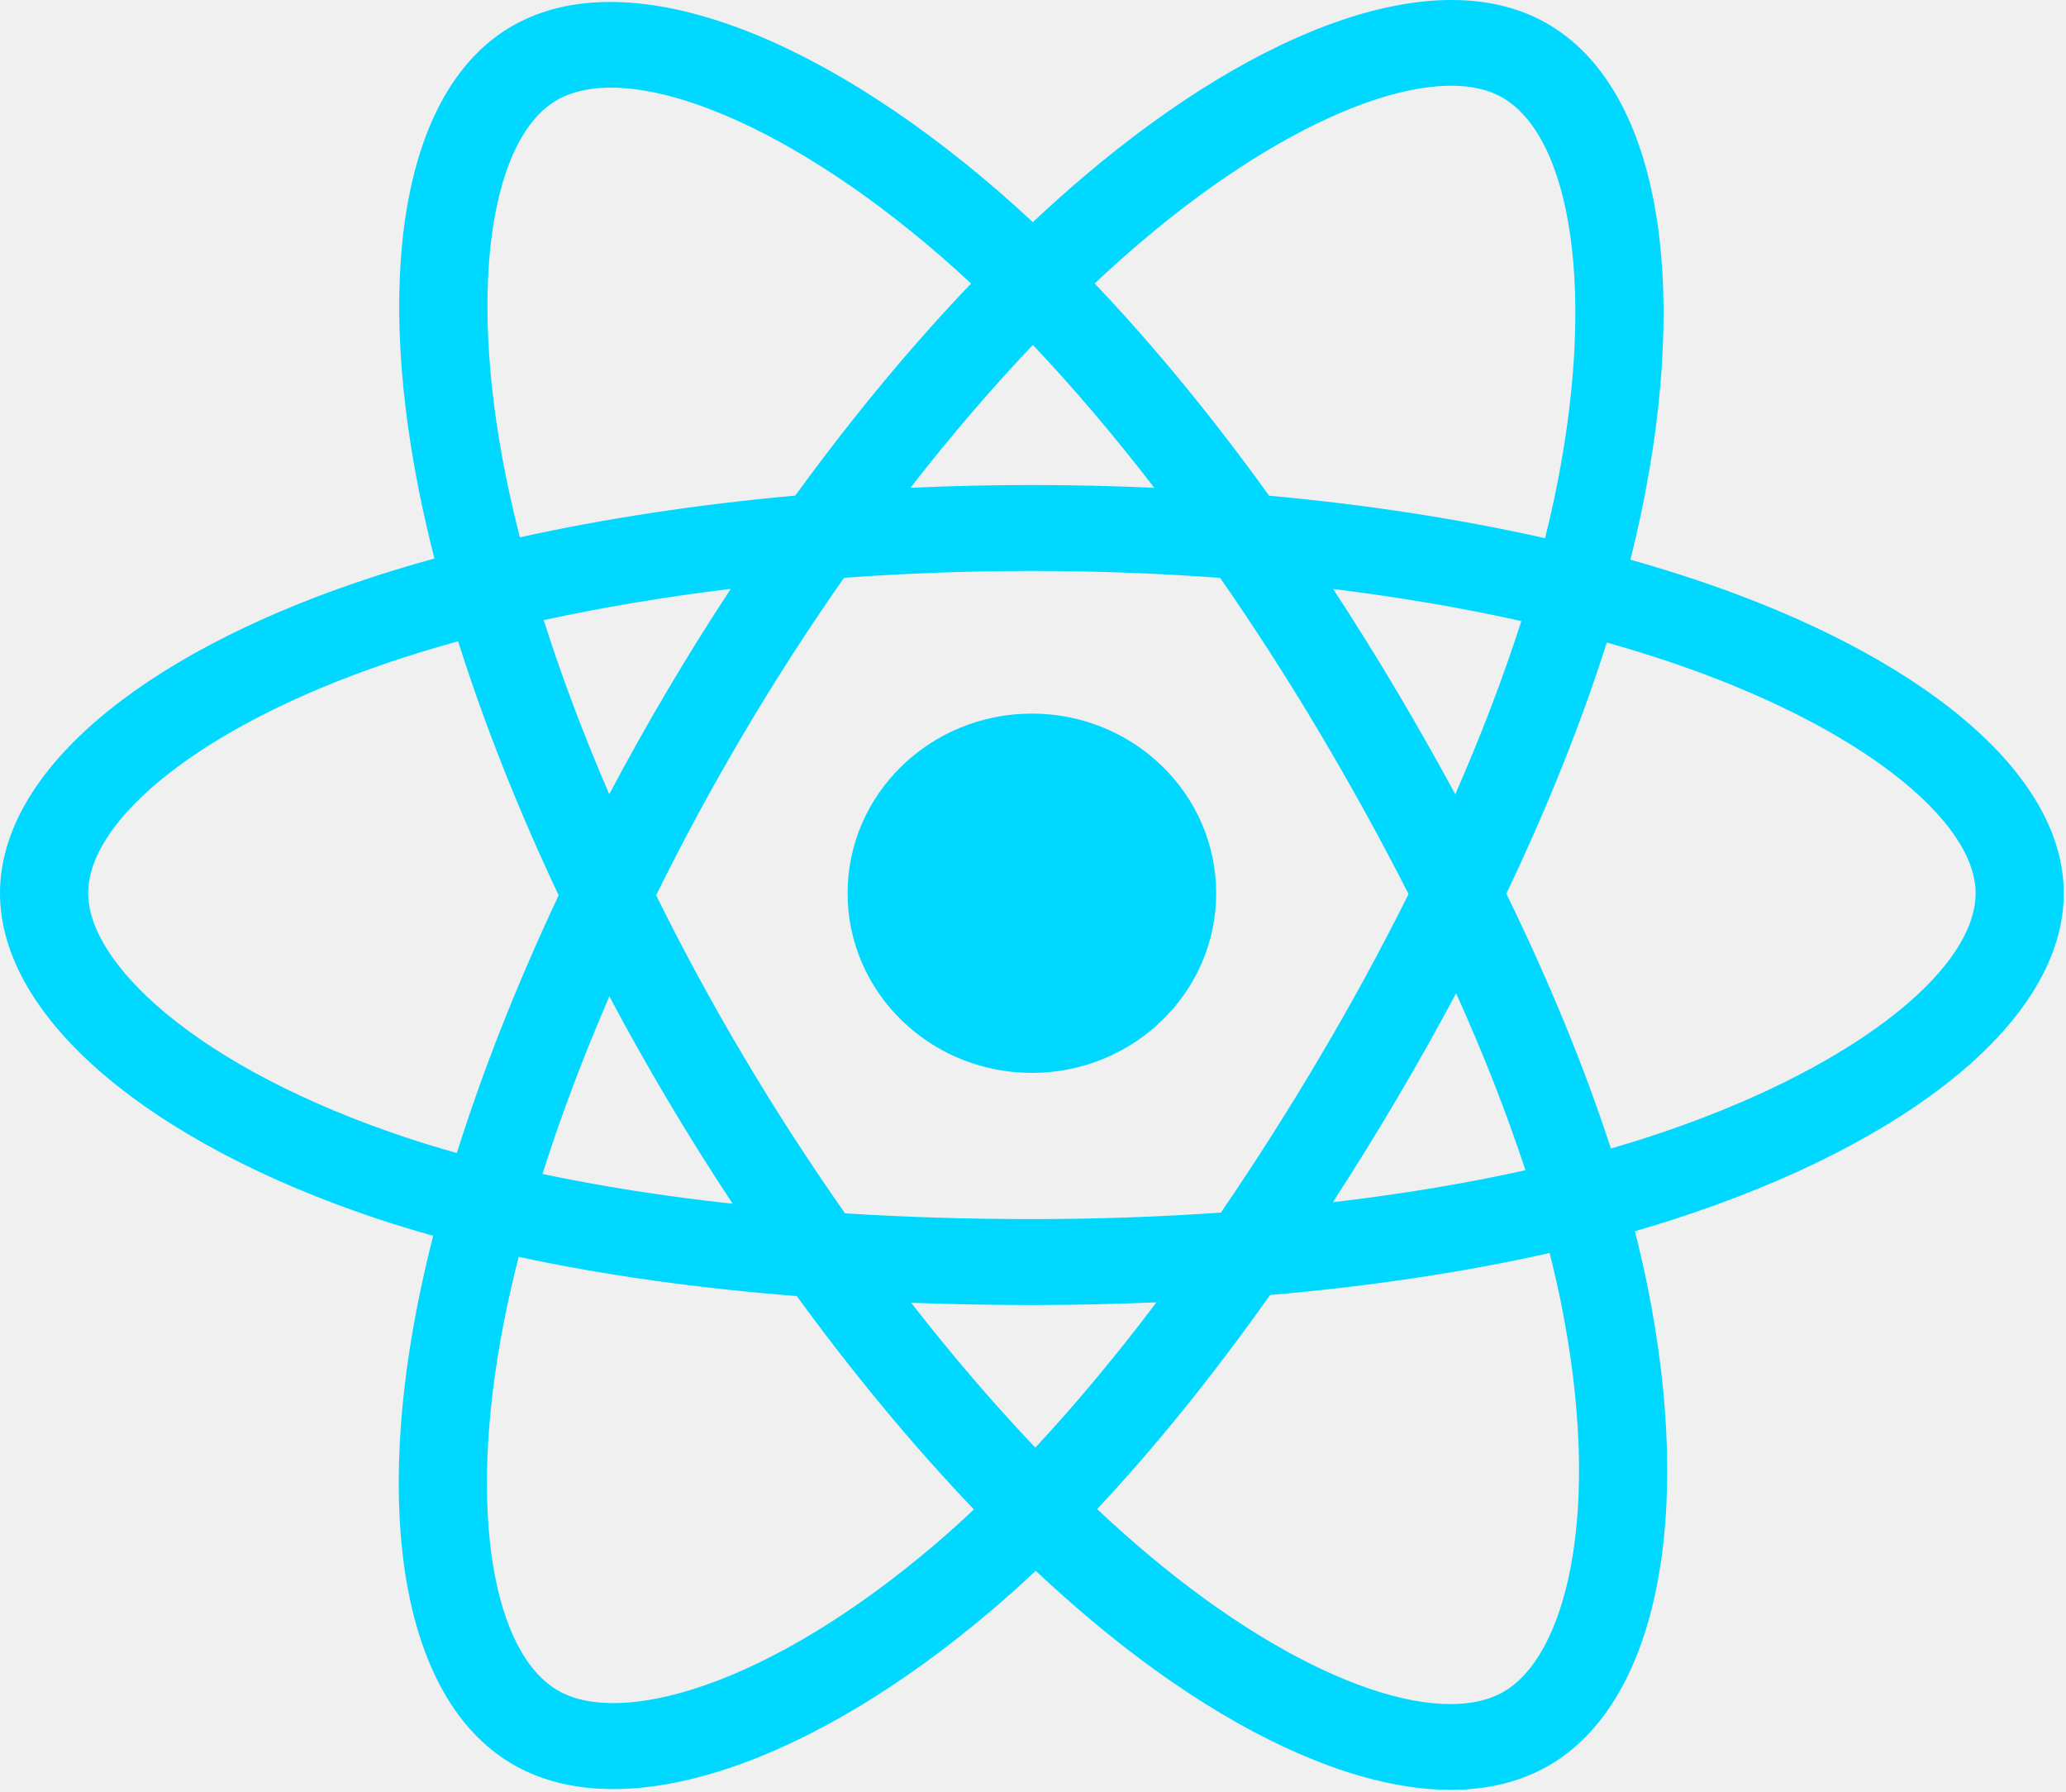
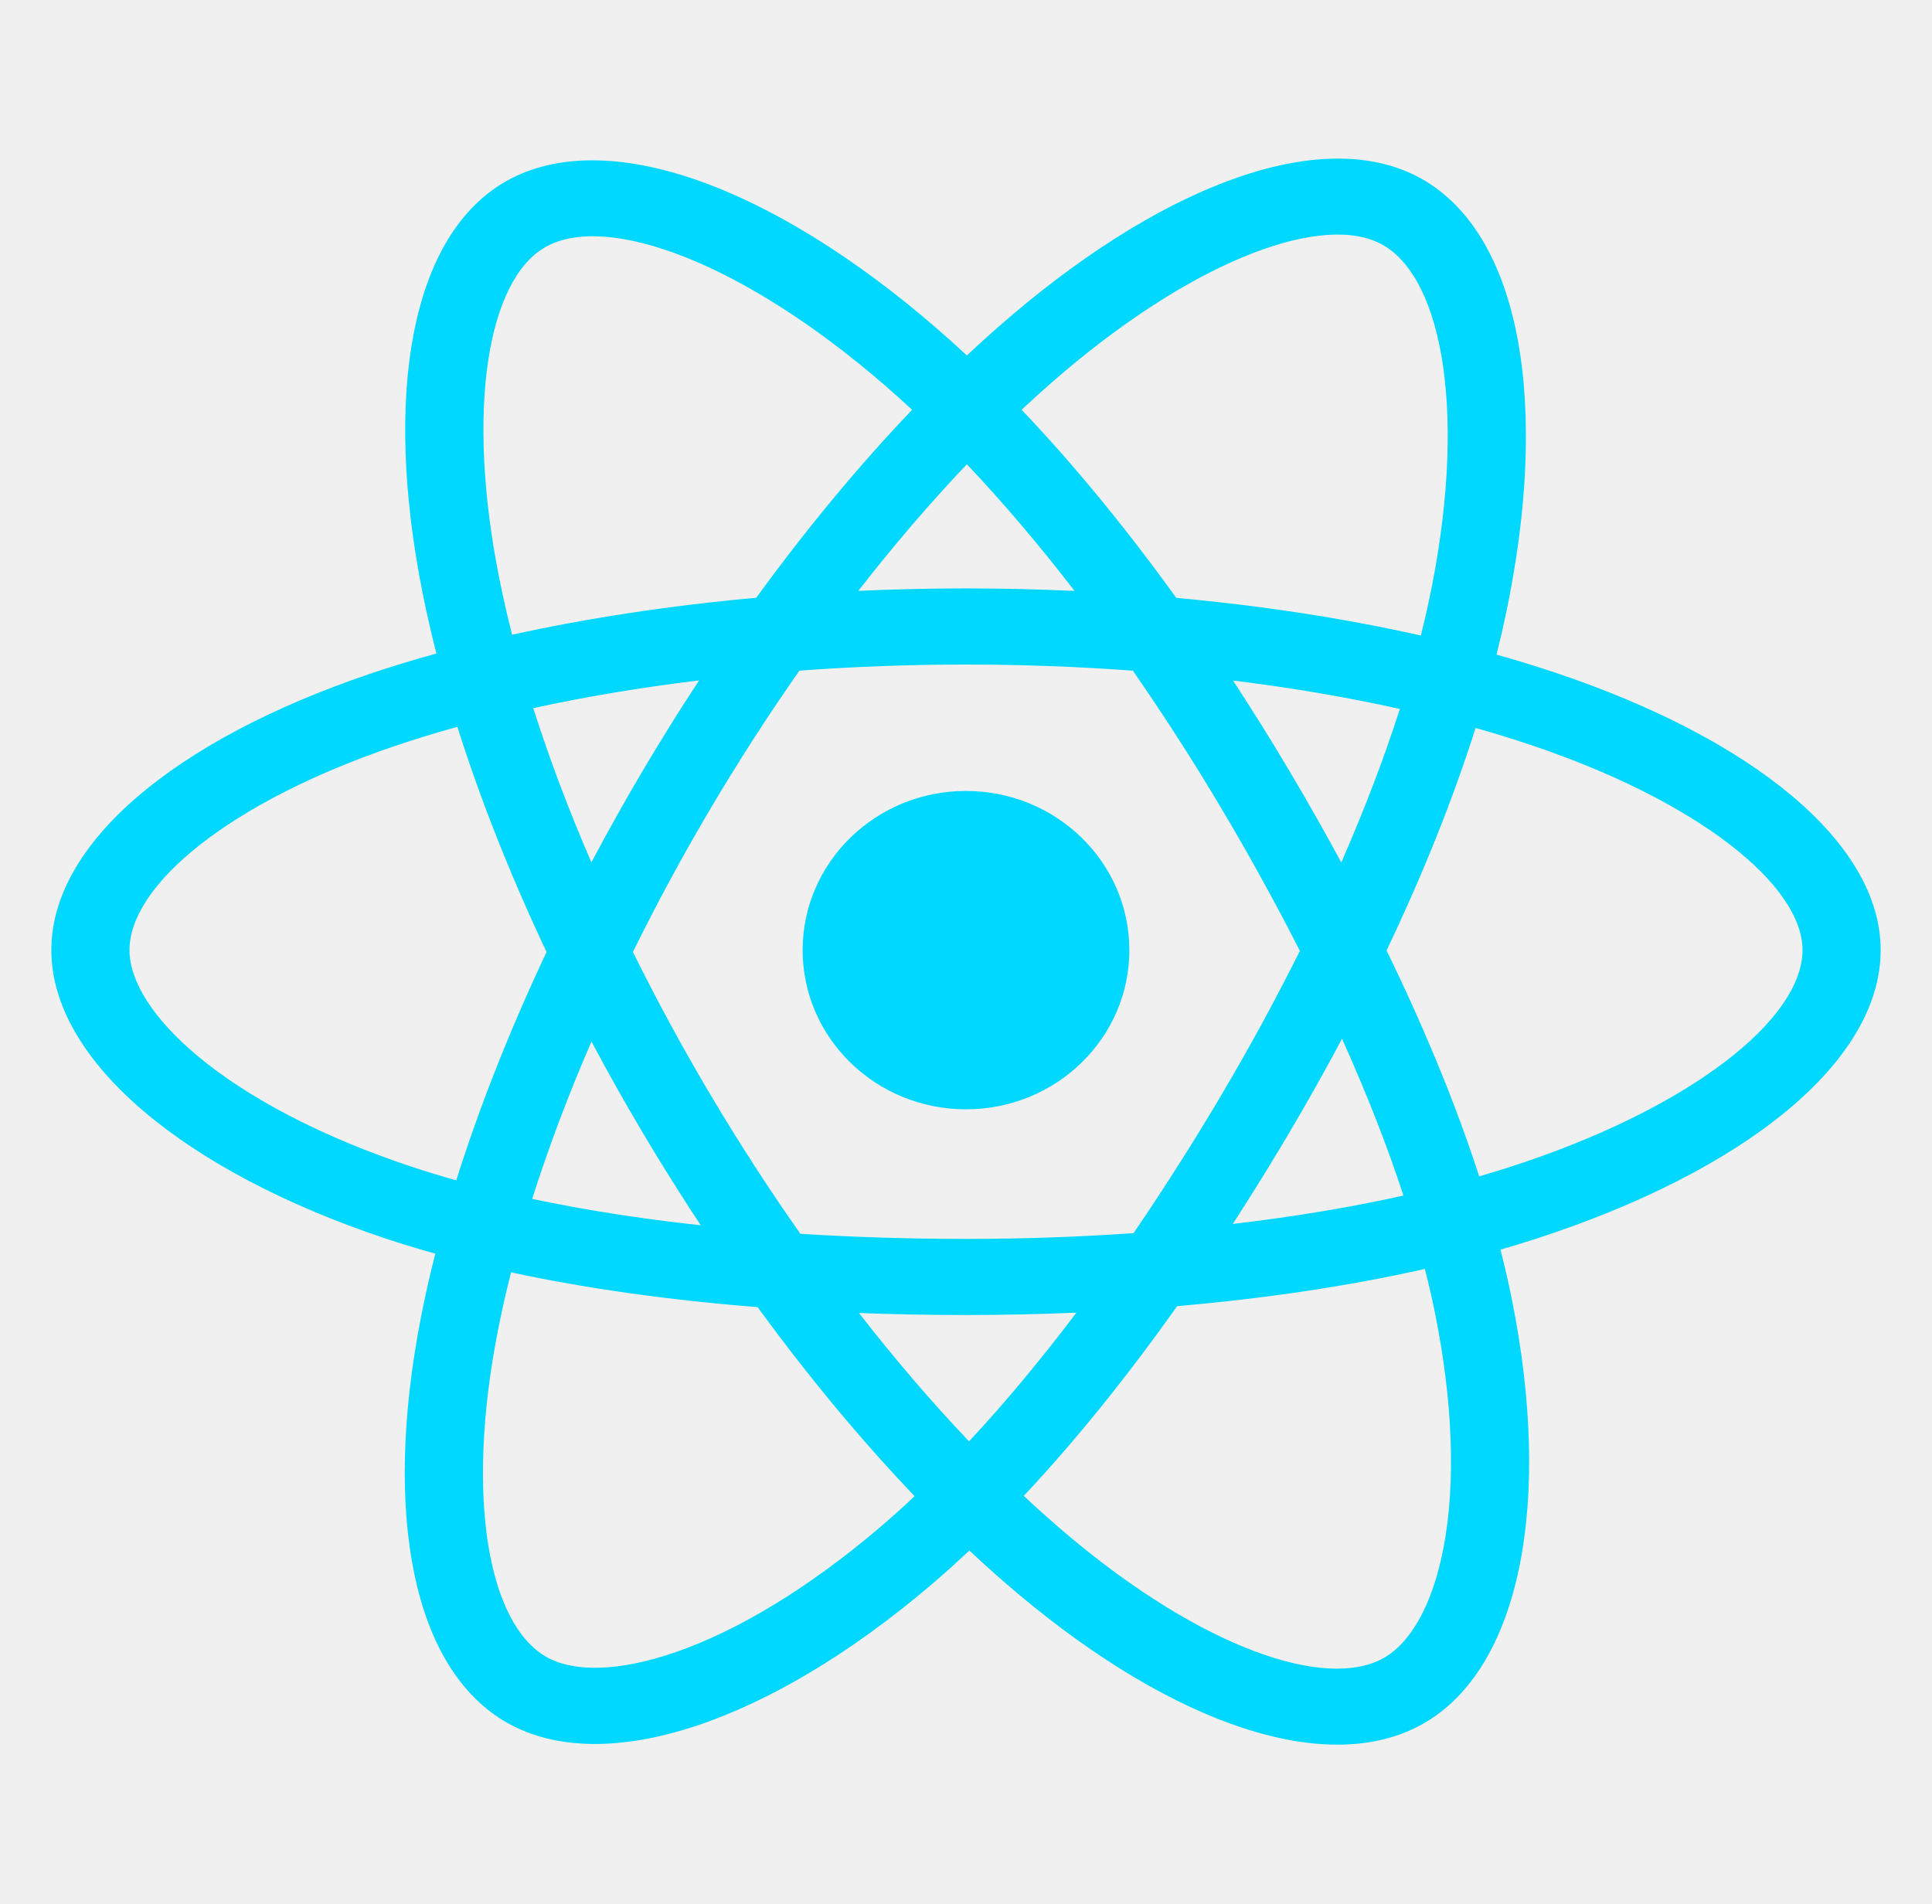
- <svg xmlns="http://www.w3.org/2000/svg" width="346" height="300" viewBox="0 0 346 300" fill="none">
-   <g clip-path="url(#clip0_103_69)">
-     <path d="M284.175 97.137C280.496 95.907 276.787 94.767 273.05 93.719C273.677 91.219 274.255 88.75 274.768 86.323C283.19 46.48 277.685 14.381 258.879 3.813C240.848 -6.319 211.361 4.246 181.58 29.505C178.645 31.999 175.775 34.565 172.973 37.2C171.097 35.447 169.188 33.729 167.247 32.046C136.035 5.038 104.751 -6.345 85.965 4.254C67.951 14.417 62.617 44.592 70.199 82.352C70.953 86.092 71.805 89.813 72.753 93.51C68.325 94.737 64.052 96.042 59.962 97.431C23.369 109.866 0 129.351 0 149.563C0 170.438 25.088 191.376 63.201 204.072C66.291 205.097 69.407 206.047 72.545 206.921C71.526 210.903 70.621 214.913 69.832 218.945C62.603 256.05 68.248 285.512 86.214 295.61C104.77 306.039 135.914 295.321 166.239 269.485C168.698 267.385 171.103 265.225 173.451 263.008C176.485 265.861 179.601 268.631 182.794 271.316C212.169 295.95 241.18 305.897 259.129 295.771C277.667 285.312 283.693 253.662 275.87 215.155C275.254 212.138 274.563 209.137 273.798 206.152C275.985 205.521 278.131 204.871 280.224 204.195C319.847 191.401 345.627 170.717 345.627 149.563C345.627 129.277 321.504 109.66 284.175 97.137ZM275.581 190.537C273.691 191.146 271.752 191.734 269.776 192.306C265.401 178.81 259.499 164.46 252.274 149.633C259.168 135.159 264.844 120.992 269.095 107.584C272.631 108.581 276.062 109.633 279.37 110.742C311.354 121.473 330.863 137.338 330.863 149.563C330.863 162.584 309.793 179.488 275.581 190.537ZM261.386 217.95C264.845 234.976 265.338 250.371 263.047 262.406C260.989 273.221 256.85 280.43 251.73 283.318C240.839 289.463 217.545 281.476 192.424 260.408C189.454 257.912 186.556 255.337 183.733 252.684C193.473 242.304 203.206 230.237 212.705 216.834C229.414 215.389 245.2 213.026 259.515 209.801C260.204 212.503 260.828 215.22 261.386 217.95ZM117.832 282.256C107.19 285.918 98.714 286.023 93.591 283.145C82.689 277.017 78.156 253.36 84.338 221.629C85.073 217.879 85.915 214.15 86.862 210.446C101.019 213.498 116.69 215.693 133.438 217.017C143.002 230.131 153.016 242.185 163.108 252.741C160.963 254.763 158.768 256.734 156.523 258.651C143.113 270.075 129.675 278.18 117.832 282.256ZM67.978 190.456C51.124 184.842 37.206 177.546 27.666 169.584C19.093 162.43 14.766 155.326 14.766 149.563C14.766 137.297 33.529 121.652 64.823 111.02C68.621 109.73 72.595 108.513 76.72 107.371C81.046 121.081 86.719 135.417 93.565 149.913C86.63 164.623 80.876 179.188 76.508 193.06C73.643 192.261 70.799 191.392 67.978 190.456ZM84.689 79.588C78.194 47.237 82.508 22.833 93.364 16.708C104.926 10.184 130.495 19.485 157.444 42.806C159.201 44.331 160.93 45.886 162.63 47.471C152.588 57.98 142.666 69.945 133.187 82.981C116.931 84.45 101.371 86.808 87.066 89.967C86.184 86.528 85.392 83.066 84.689 79.588ZM233.778 115.467C230.399 109.779 226.894 104.162 223.267 98.621C234.295 99.98 244.861 101.784 254.783 103.989C251.804 113.295 248.092 123.022 243.721 132.996C240.527 127.089 237.212 121.245 233.778 115.467ZM172.98 57.755C179.79 64.946 186.61 72.974 193.319 81.684C179.71 81.058 166.078 81.055 152.469 81.676C159.184 73.046 166.063 65.029 172.98 57.755ZM111.792 115.566C108.401 121.297 105.147 127.105 102.034 132.984C97.736 123.046 94.057 113.273 91.053 103.837C100.914 101.687 111.43 99.929 122.387 98.594C118.72 104.169 115.187 109.829 111.792 115.566ZM122.702 201.555C111.381 200.323 100.707 198.656 90.849 196.564C93.9 186.959 97.66 176.979 102.052 166.827C105.177 172.711 108.444 178.522 111.85 184.256C115.352 190.151 118.978 195.925 122.702 201.555ZM173.387 242.384C166.389 235.026 159.408 226.885 152.592 218.13C159.21 218.383 165.956 218.512 172.814 218.512C179.859 218.512 186.822 218.358 193.677 218.06C186.947 226.973 180.152 235.126 173.387 242.384ZM243.86 166.309C248.48 176.572 252.374 186.5 255.466 195.941C245.445 198.17 234.626 199.964 223.225 201.297C226.878 195.653 230.416 189.939 233.836 184.158C237.313 178.281 240.655 172.33 243.86 166.309ZM221.046 176.968C215.811 185.832 210.281 194.527 204.466 203.041C193.932 203.768 183.374 204.129 172.814 204.123C162.057 204.123 151.595 203.797 141.521 203.16C135.554 194.667 129.918 185.956 124.627 177.047C119.361 168.185 114.443 159.132 109.881 149.906C114.431 140.679 119.335 131.621 124.584 122.752L124.582 122.754C129.829 113.883 135.419 105.21 141.341 96.752C151.62 95.995 162.16 95.6 172.812 95.6C183.513 95.6 194.068 95.999 204.344 96.762C210.206 105.206 215.761 113.85 220.998 122.676C226.264 131.525 231.233 140.539 235.897 149.702C231.281 158.96 226.327 168.054 221.046 176.968ZM251.505 16.279C263.078 22.784 267.579 49.017 260.307 83.418C259.843 85.613 259.322 87.849 258.755 90.116C244.414 86.889 228.843 84.491 212.541 83C203.044 69.82 193.203 57.837 183.324 47.463C185.913 45.031 188.564 42.662 191.274 40.358C216.791 18.717 240.639 10.172 251.505 16.279ZM172.814 119.484C189.859 119.484 203.677 132.951 203.677 149.563C203.677 166.175 189.859 179.642 172.814 179.642C155.769 179.642 141.95 166.175 141.95 149.563C141.95 132.951 155.769 119.484 172.814 119.484Z" fill="#00D8FF" />
-   </g>
-   <defs>
-     <clipPath id="clip0_103_69">
-       <rect width="345.627" height="300" fill="white" />
-     </clipPath>
-   </defs>
+ <svg xmlns="http://www.w3.org/2000/svg" width="203" height="200" viewBox="0 0 203 200" fill="none">
+   <path d="M163.43 70.687C161.385 70.003 159.322 69.369 157.243 68.786C157.593 67.396 157.914 66.022 158.199 64.673C162.883 42.515 159.821 24.664 149.363 18.787C139.335 13.153 122.937 19.028 106.375 33.075C104.743 34.462 103.147 35.889 101.588 37.354C100.545 36.38 99.484 35.424 98.404 34.488C81.046 19.468 63.648 13.138 53.201 19.032C43.183 24.684 40.217 41.465 44.433 62.465C44.853 64.544 45.326 66.614 45.854 68.67C43.391 69.352 41.015 70.078 38.74 70.85C18.39 77.766 5.394 88.602 5.394 99.842C5.394 111.451 19.346 123.095 40.542 130.156C42.26 130.726 43.993 131.254 45.738 131.74C45.171 133.955 44.668 136.185 44.229 138.427C40.209 159.062 43.348 175.447 53.339 181.063C63.659 186.862 80.979 180.902 97.843 166.534C99.211 165.366 100.548 164.165 101.854 162.932C103.542 164.518 105.274 166.059 107.05 167.552C123.386 181.251 139.52 186.783 149.502 181.152C159.811 175.335 163.162 157.734 158.812 136.32C158.469 134.642 158.085 132.972 157.659 131.313C158.876 130.962 160.07 130.6 161.233 130.224C183.269 123.109 197.606 111.606 197.606 99.842C197.606 88.561 184.19 77.651 163.43 70.687ZM158.651 122.629C157.6 122.967 156.522 123.295 155.423 123.613C152.99 116.107 149.707 108.127 145.69 99.881C149.523 91.832 152.68 83.953 155.044 76.497C157.011 77.051 158.918 77.636 160.758 78.253C178.545 84.221 189.395 93.043 189.395 99.842C189.395 107.083 177.677 116.484 158.651 122.629ZM150.757 137.874C152.681 147.342 152.955 155.904 151.681 162.597C150.536 168.611 148.234 172.621 145.387 174.227C139.33 177.644 126.376 173.202 112.406 161.486C110.754 160.098 109.142 158.665 107.572 157.19C112.989 151.418 118.402 144.707 123.684 137.253C132.977 136.45 141.755 135.136 149.716 133.342C150.1 134.844 150.447 136.355 150.757 137.874ZM70.923 173.636C65.005 175.673 60.291 175.731 57.442 174.13C51.379 170.722 48.858 157.566 52.297 139.92C52.705 137.834 53.173 135.761 53.7 133.701C61.573 135.398 70.288 136.619 79.602 137.355C84.921 144.648 90.49 151.352 96.102 157.222C94.909 158.347 93.688 159.443 92.44 160.509C84.982 166.862 77.509 171.369 70.923 173.636ZM43.198 122.584C33.825 119.462 26.085 115.404 20.78 110.976C16.012 106.998 13.606 103.047 13.606 99.842C13.606 93.021 24.04 84.32 41.443 78.407C43.555 77.69 45.766 77.013 48.06 76.378C50.465 84.003 53.62 91.975 57.428 100.037C53.571 108.218 50.371 116.317 47.942 124.032C46.349 123.587 44.767 123.104 43.198 122.584ZM52.492 60.927C48.88 42.936 51.278 29.364 57.316 25.958C63.746 22.33 77.965 27.503 92.952 40.472C93.93 41.32 94.891 42.185 95.836 43.066C90.252 48.911 84.734 55.564 79.462 62.815C70.422 63.631 61.769 64.942 53.813 66.699C53.323 64.787 52.882 62.862 52.492 60.927ZM135.403 80.88C133.524 77.717 131.575 74.594 129.558 71.512C135.691 72.268 141.567 73.271 147.085 74.498C145.428 79.672 143.364 85.082 140.933 90.629C139.157 87.344 137.313 84.094 135.403 80.88ZM101.592 48.786C105.379 52.785 109.172 57.249 112.903 62.093C105.335 61.745 97.754 61.743 90.186 62.089C93.92 57.289 97.746 52.831 101.592 48.786ZM67.564 80.935C65.678 84.123 63.869 87.353 62.138 90.622C59.747 85.095 57.701 79.661 56.03 74.413C61.514 73.217 67.363 72.239 73.456 71.497C71.417 74.598 69.452 77.745 67.564 80.935ZM73.631 128.756C67.336 128.071 61.4 127.144 55.917 125.981C57.614 120.639 59.705 115.089 62.147 109.443C63.885 112.715 65.702 115.947 67.596 119.136C69.544 122.414 71.561 125.625 73.631 128.756ZM101.819 151.462C97.927 147.37 94.045 142.843 90.254 137.974C93.934 138.114 97.686 138.186 101.5 138.186C105.418 138.186 109.29 138.101 113.102 137.935C109.359 142.892 105.58 147.426 101.819 151.462ZM141.011 109.155C143.58 114.863 145.745 120.384 147.465 125.634C141.892 126.873 135.875 127.872 129.535 128.613C131.566 125.474 133.534 122.296 135.436 119.081C137.369 115.813 139.228 112.504 141.011 109.155ZM128.323 115.083C125.411 120.012 122.336 124.848 119.102 129.582C113.244 129.987 107.373 130.188 101.5 130.185C95.518 130.185 89.7 130.003 84.097 129.649C80.779 124.925 77.645 120.081 74.702 115.127C71.773 110.199 69.038 105.164 66.501 100.033C69.032 94.901 71.759 89.864 74.678 84.932L74.677 84.933C77.595 80 80.704 75.176 83.997 70.473C89.713 70.052 95.575 69.832 101.499 69.832C107.45 69.832 113.32 70.054 119.035 70.478C122.295 75.174 125.384 79.981 128.296 84.89C131.225 89.811 133.988 94.823 136.582 99.92C134.015 105.068 131.26 110.126 128.323 115.083ZM145.262 25.72C151.698 29.337 154.201 43.926 150.157 63.057C149.899 64.278 149.609 65.521 149.294 66.782C141.318 64.988 132.659 63.654 123.593 62.825C118.312 55.495 112.839 48.831 107.345 43.062C108.785 41.709 110.259 40.392 111.766 39.111C125.956 27.076 139.219 22.323 145.262 25.72ZM101.5 83.115C110.979 83.115 118.664 90.604 118.664 99.842C118.664 109.08 110.979 116.57 101.5 116.57C92.02 116.57 84.336 109.08 84.336 99.842C84.336 90.604 92.02 83.115 101.5 83.115Z" fill="#00D8FF" />
</svg>
